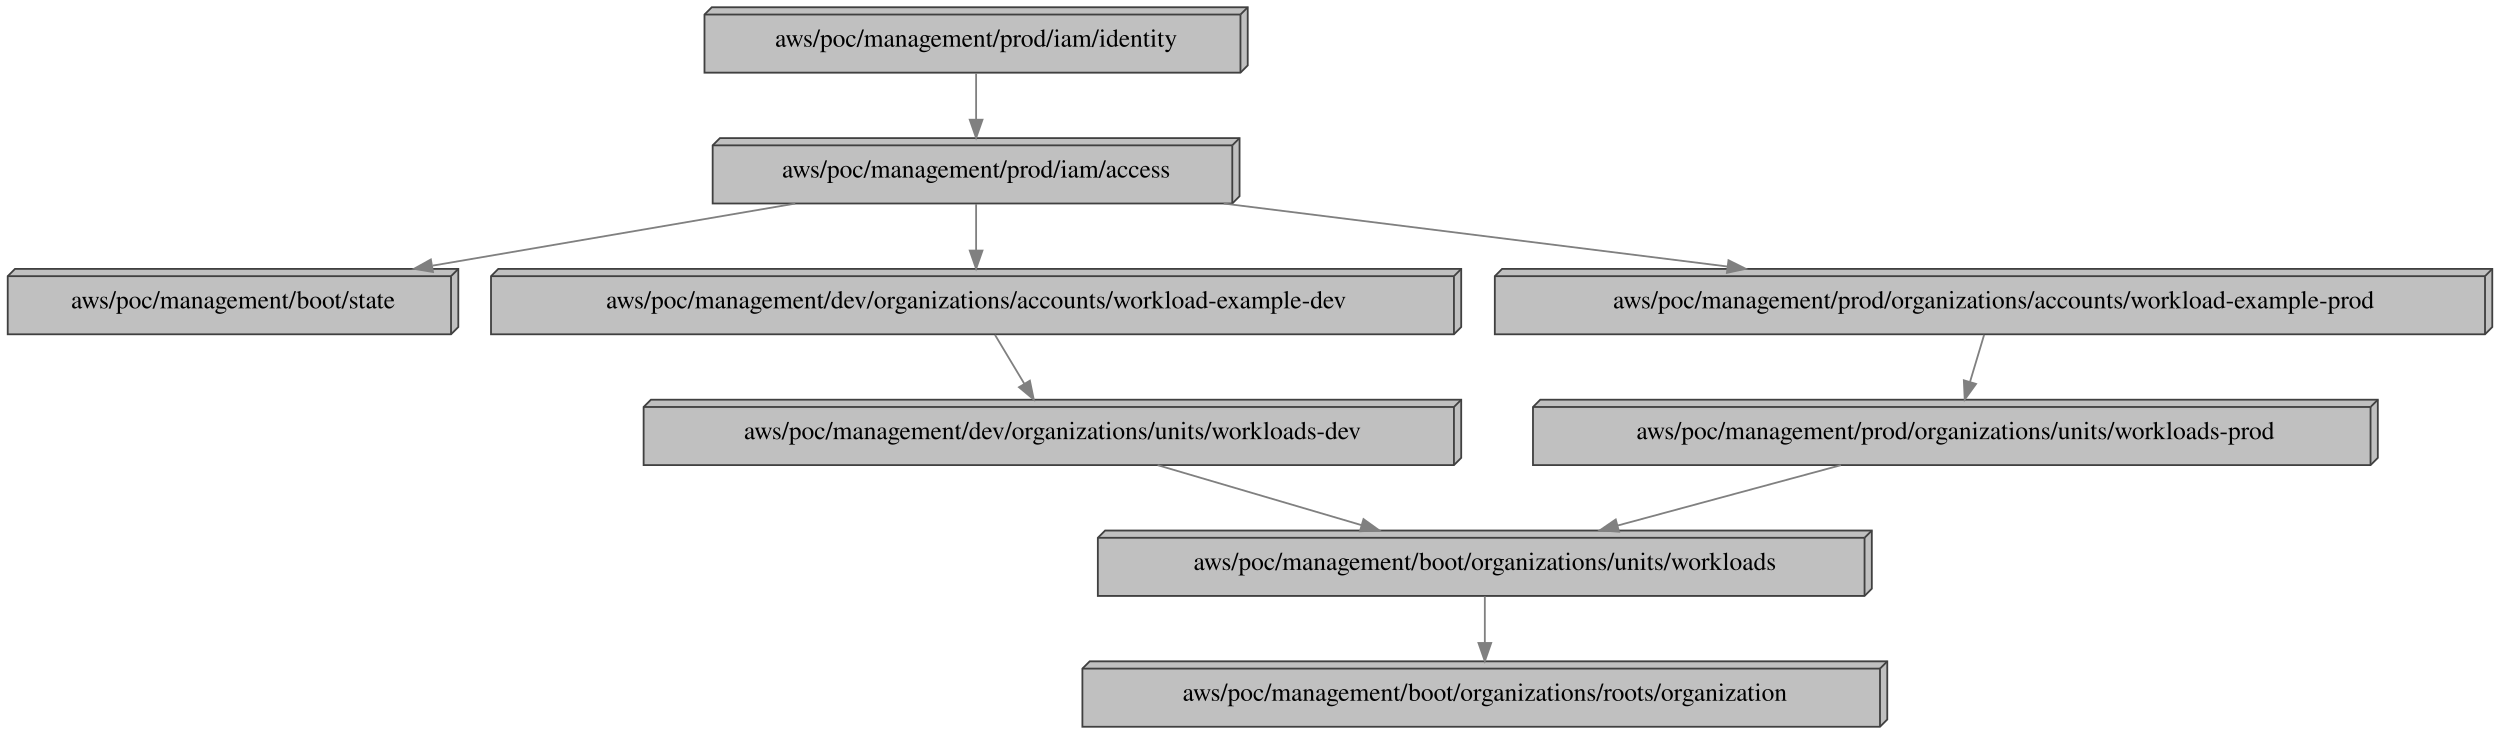
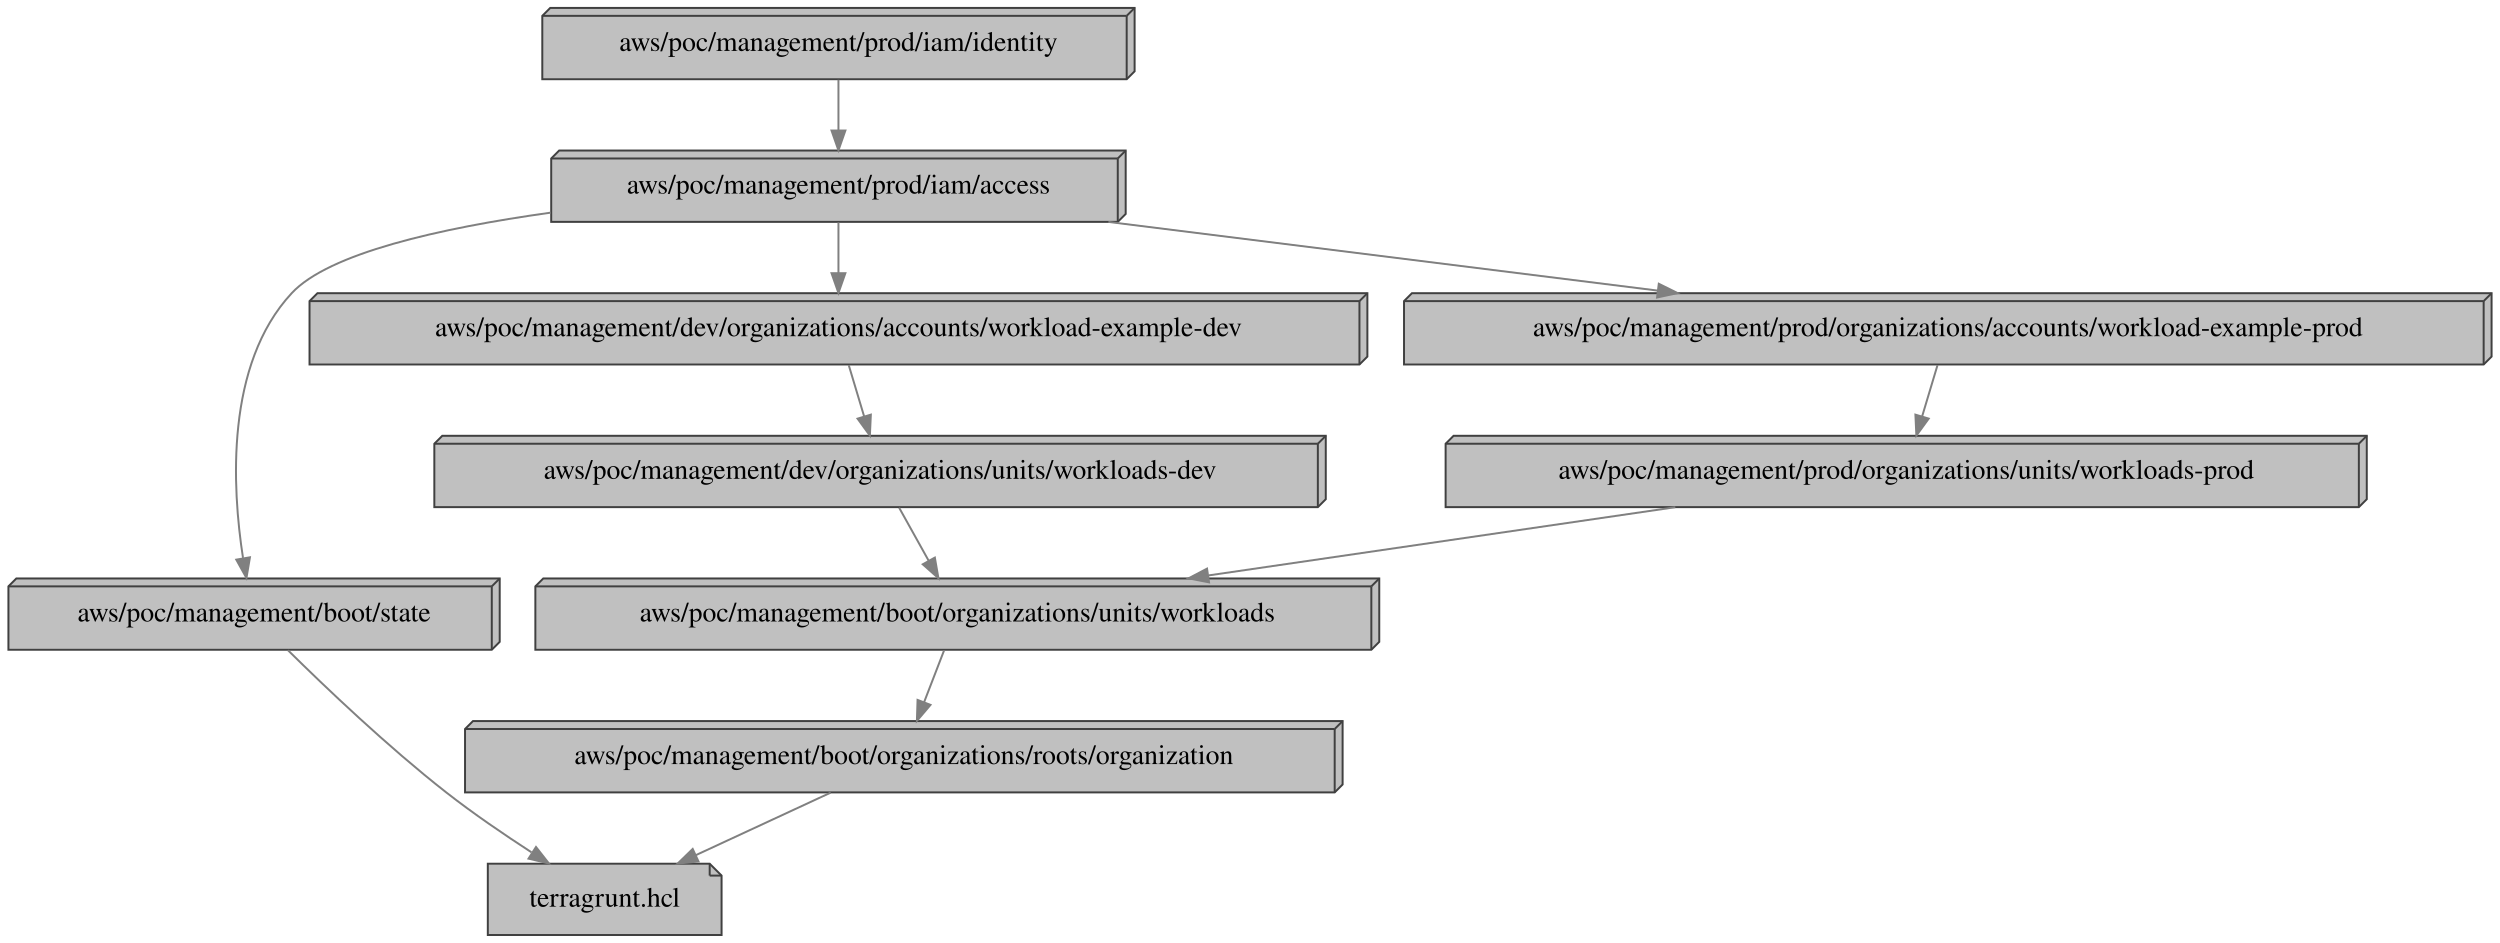
- <svg xmlns="http://www.w3.org/2000/svg" width="1376pt" height="404pt" viewBox="0.00 0.00 1375.50 404.00">
-   <g id="graph0" class="graph" transform="scale(1 1) rotate(0) translate(4 400)">
-     <polygon fill="transparent" stroke="transparent" points="-4,4 -4,-400 1371.5,-400 1371.5,4 -4,4" />
+ <svg xmlns="http://www.w3.org/2000/svg" width="1262pt" height="476pt" viewBox="0.00 0.00 1261.50 476.00">
+   <g id="graph0" class="graph" transform="scale(1 1) rotate(0) translate(4 472)">
+     <polygon fill="transparent" stroke="transparent" points="-4,4 -4,-472 1257.5,-472 1257.5,4 -4,4" />
    <g id="node1" class="node">
-       <polygon fill="#c0c0c0" stroke="#404040" points="1034.5,-36 595.5,-36 591.5,-32 591.5,0 1030.5,0 1034.5,-4 1034.5,-36" />
-       <polyline fill="none" stroke="#404040" points="1030.5,-32 591.5,-32 " />
-       <polyline fill="none" stroke="#404040" points="1030.5,-32 1030.5,0 " />
-       <polyline fill="none" stroke="#404040" points="1030.5,-32 1034.5,-36 " />
-       <text text-anchor="middle" x="813" y="-14.3" font-family="Times,serif" font-size="14.00">aws/poc/management/boot/organizations/roots/organization</text>
+       <polygon fill="#c0c0c0" stroke="#404040" points="354,-36 242,-36 242,0 360,0 360,-30 354,-36" />
+       <polyline fill="none" stroke="#404040" points="354,-36 354,-30 " />
+       <polyline fill="none" stroke="#404040" points="360,-30 354,-30 " />
+       <text text-anchor="middle" x="301" y="-14.3" font-family="Times,serif" font-size="14.00">terragrunt.hcl</text>
    </g>
    <g id="node2" class="node">
-       <polygon fill="#c0c0c0" stroke="#404040" points="1026,-108 604,-108 600,-104 600,-72 1022,-72 1026,-76 1026,-108" />
-       <polyline fill="none" stroke="#404040" points="1022,-104 600,-104 " />
-       <polyline fill="none" stroke="#404040" points="1022,-104 1022,-72 " />
-       <polyline fill="none" stroke="#404040" points="1022,-104 1026,-108 " />
-       <text text-anchor="middle" x="813" y="-86.3" font-family="Times,serif" font-size="14.00">aws/poc/management/boot/organizations/units/workloads</text>
+       <polygon fill="#c0c0c0" stroke="#404040" points="673.5,-108 234.5,-108 230.5,-104 230.5,-72 669.5,-72 673.5,-76 673.5,-108" />
+       <polyline fill="none" stroke="#404040" points="669.5,-104 230.5,-104 " />
+       <polyline fill="none" stroke="#404040" points="669.5,-104 669.5,-72 " />
+       <polyline fill="none" stroke="#404040" points="669.5,-104 673.5,-108 " />
+       <text text-anchor="middle" x="452" y="-86.3" font-family="Times,serif" font-size="14.00">aws/poc/management/boot/organizations/roots/organization</text>
    </g>
    <g id="edge1" class="edge">
-       <path fill="none" stroke="#808080" d="M813,-71.7C813,-63.98 813,-54.71 813,-46.11" />
-       <polygon fill="#808080" stroke="#808080" points="816.5,-46.1 813,-36.1 809.5,-46.1 816.5,-46.1" />
+       <path fill="none" stroke="#808080" d="M415.06,-71.88C394.51,-62.35 368.75,-50.41 346.91,-40.28" />
+       <polygon fill="#808080" stroke="#808080" points="348.36,-37.1 337.82,-36.07 345.42,-43.45 348.36,-37.1" />
    </g>
    <g id="node3" class="node">
-       <polygon fill="#c0c0c0" stroke="#404040" points="248,-252 4,-252 0,-248 0,-216 244,-216 248,-220 248,-252" />
-       <polyline fill="none" stroke="#404040" points="244,-248 0,-248 " />
-       <polyline fill="none" stroke="#404040" points="244,-248 244,-216 " />
-       <polyline fill="none" stroke="#404040" points="244,-248 248,-252 " />
-       <text text-anchor="middle" x="124" y="-230.3" font-family="Times,serif" font-size="14.00">aws/poc/management/boot/state</text>
+       <polygon fill="#c0c0c0" stroke="#404040" points="692,-180 270,-180 266,-176 266,-144 688,-144 692,-148 692,-180" />
+       <polyline fill="none" stroke="#404040" points="688,-176 266,-176 " />
+       <polyline fill="none" stroke="#404040" points="688,-176 688,-144 " />
+       <polyline fill="none" stroke="#404040" points="688,-176 692,-180 " />
+       <text text-anchor="middle" x="479" y="-158.3" font-family="Times,serif" font-size="14.00">aws/poc/management/boot/organizations/units/workloads</text>
+     </g>
+     <g id="edge2" class="edge">
+       <path fill="none" stroke="#808080" d="M472.33,-143.7C469.29,-135.81 465.62,-126.3 462.24,-117.55" />
+       <polygon fill="#808080" stroke="#808080" points="465.46,-116.17 458.6,-108.1 458.93,-118.69 465.46,-116.17" />
    </g>
    <g id="node4" class="node">
-       <polygon fill="#c0c0c0" stroke="#404040" points="800,-252 270,-252 266,-248 266,-216 796,-216 800,-220 800,-252" />
-       <polyline fill="none" stroke="#404040" points="796,-248 266,-248 " />
-       <polyline fill="none" stroke="#404040" points="796,-248 796,-216 " />
-       <polyline fill="none" stroke="#404040" points="796,-248 800,-252 " />
-       <text text-anchor="middle" x="533" y="-230.3" font-family="Times,serif" font-size="14.00">aws/poc/management/dev/organizations/accounts/workload-example-dev</text>
+       <polygon fill="#c0c0c0" stroke="#404040" points="248,-180 4,-180 0,-176 0,-144 244,-144 248,-148 248,-180" />
+       <polyline fill="none" stroke="#404040" points="244,-176 0,-176 " />
+       <polyline fill="none" stroke="#404040" points="244,-176 244,-144 " />
+       <polyline fill="none" stroke="#404040" points="244,-176 248,-180 " />
+       <text text-anchor="middle" x="124" y="-158.3" font-family="Times,serif" font-size="14.00">aws/poc/management/boot/state</text>
+     </g>
+     <g id="edge3" class="edge">
+       <path fill="none" stroke="#808080" d="M141.14,-143.73C159.97,-125.12 191.48,-95.09 221,-72 234.56,-61.39 250.22,-50.71 264.06,-41.74" />
+       <polygon fill="#808080" stroke="#808080" points="266.32,-44.45 272.85,-36.12 262.54,-38.56 266.32,-44.45" />
    </g>
    <g id="node5" class="node">
-       <polygon fill="#c0c0c0" stroke="#404040" points="800,-180 354,-180 350,-176 350,-144 796,-144 800,-148 800,-180" />
-       <polyline fill="none" stroke="#404040" points="796,-176 350,-176 " />
-       <polyline fill="none" stroke="#404040" points="796,-176 796,-144 " />
-       <polyline fill="none" stroke="#404040" points="796,-176 800,-180 " />
-       <text text-anchor="middle" x="575" y="-158.3" font-family="Times,serif" font-size="14.00">aws/poc/management/dev/organizations/units/workloads-dev</text>
-     </g>
-     <g id="edge2" class="edge">
-       <path fill="none" stroke="#808080" d="M543.38,-215.7C548.26,-207.56 554.19,-197.69 559.58,-188.7" />
-       <polygon fill="#808080" stroke="#808080" points="562.59,-190.48 564.74,-180.1 556.59,-186.88 562.59,-190.48" />
-     </g>
-     <g id="edge3" class="edge">
-       <path fill="none" stroke="#808080" d="M632.92,-143.97C666.75,-134.01 709.62,-121.41 745.04,-110.99" />
-       <polygon fill="#808080" stroke="#808080" points="746.22,-114.29 754.82,-108.11 744.24,-107.57 746.22,-114.29" />
+       <polygon fill="#c0c0c0" stroke="#404040" points="686,-324 156,-324 152,-320 152,-288 682,-288 686,-292 686,-324" />
+       <polyline fill="none" stroke="#404040" points="682,-320 152,-320 " />
+       <polyline fill="none" stroke="#404040" points="682,-320 682,-288 " />
+       <polyline fill="none" stroke="#404040" points="682,-320 686,-324 " />
+       <text text-anchor="middle" x="419" y="-302.3" font-family="Times,serif" font-size="14.00">aws/poc/management/dev/organizations/accounts/workload-example-dev</text>
    </g>
    <g id="node6" class="node">
-       <polygon fill="#c0c0c0" stroke="#404040" points="678,-324 392,-324 388,-320 388,-288 674,-288 678,-292 678,-324" />
-       <polyline fill="none" stroke="#404040" points="674,-320 388,-320 " />
-       <polyline fill="none" stroke="#404040" points="674,-320 674,-288 " />
-       <polyline fill="none" stroke="#404040" points="674,-320 678,-324 " />
-       <text text-anchor="middle" x="533" y="-302.3" font-family="Times,serif" font-size="14.00">aws/poc/management/prod/iam/access</text>
+       <polygon fill="#c0c0c0" stroke="#404040" points="665,-252 219,-252 215,-248 215,-216 661,-216 665,-220 665,-252" />
+       <polyline fill="none" stroke="#404040" points="661,-248 215,-248 " />
+       <polyline fill="none" stroke="#404040" points="661,-248 661,-216 " />
+       <polyline fill="none" stroke="#404040" points="661,-248 665,-252 " />
+       <text text-anchor="middle" x="440" y="-230.3" font-family="Times,serif" font-size="14.00">aws/poc/management/dev/organizations/units/workloads-dev</text>
    </g>
    <g id="edge4" class="edge">
-       <path fill="none" stroke="#808080" d="M433.47,-287.97C373.11,-277.63 296,-264.44 233.86,-253.8" />
-       <polygon fill="#808080" stroke="#808080" points="234.07,-250.29 223.62,-252.05 232.89,-257.19 234.07,-250.29" />
+       <path fill="none" stroke="#808080" d="M424.19,-287.7C426.53,-279.9 429.35,-270.51 431.95,-261.83" />
+       <polygon fill="#808080" stroke="#808080" points="435.35,-262.69 434.87,-252.1 428.64,-260.68 435.35,-262.69" />
    </g>
    <g id="edge5" class="edge">
-       <path fill="none" stroke="#808080" d="M533,-287.7C533,-279.98 533,-270.71 533,-262.11" />
-       <polygon fill="#808080" stroke="#808080" points="536.5,-262.1 533,-252.1 529.5,-262.1 536.5,-262.1" />
+       <path fill="none" stroke="#808080" d="M449.64,-215.7C454.13,-207.64 459.56,-197.89 464.52,-188.98" />
+       <polygon fill="#808080" stroke="#808080" points="467.66,-190.54 469.47,-180.1 461.55,-187.14 467.66,-190.54" />
    </g>
    <g id="node7" class="node">
-       <polygon fill="#c0c0c0" stroke="#404040" points="1367.5,-252 822.5,-252 818.5,-248 818.5,-216 1363.5,-216 1367.5,-220 1367.5,-252" />
-       <polyline fill="none" stroke="#404040" points="1363.5,-248 818.5,-248 " />
-       <polyline fill="none" stroke="#404040" points="1363.5,-248 1363.5,-216 " />
-       <polyline fill="none" stroke="#404040" points="1363.5,-248 1367.5,-252 " />
-       <text text-anchor="middle" x="1093" y="-230.3" font-family="Times,serif" font-size="14.00">aws/poc/management/prod/organizations/accounts/workload-example-prod</text>
+       <polygon fill="#c0c0c0" stroke="#404040" points="564,-396 278,-396 274,-392 274,-360 560,-360 564,-364 564,-396" />
+       <polyline fill="none" stroke="#404040" points="560,-392 274,-392 " />
+       <polyline fill="none" stroke="#404040" points="560,-392 560,-360 " />
+       <polyline fill="none" stroke="#404040" points="560,-392 564,-396 " />
+       <text text-anchor="middle" x="419" y="-374.3" font-family="Times,serif" font-size="14.00">aws/poc/management/prod/iam/access</text>
    </g>
    <g id="edge6" class="edge">
-       <path fill="none" stroke="#808080" d="M669.28,-287.97C753.2,-277.47 860.77,-264.03 946.52,-253.31" />
-       <polygon fill="#808080" stroke="#808080" points="947.11,-256.76 956.6,-252.05 946.24,-249.82 947.11,-256.76" />
+       <path fill="none" stroke="#808080" d="M273.68,-364.65C217.26,-356.76 161.69,-344.1 143,-324 109.47,-287.96 112.89,-226.01 118.42,-190.38" />
+       <polygon fill="#808080" stroke="#808080" points="121.92,-190.67 120.16,-180.23 115.02,-189.49 121.92,-190.67" />
+     </g>
+     <g id="edge7" class="edge">
+       <path fill="none" stroke="#808080" d="M419,-359.7C419,-351.98 419,-342.71 419,-334.11" />
+       <polygon fill="#808080" stroke="#808080" points="422.5,-334.1 419,-324.1 415.5,-334.1 422.5,-334.1" />
+     </g>
+     <g id="node8" class="node">
+       <polygon fill="#c0c0c0" stroke="#404040" points="1253.5,-324 708.5,-324 704.5,-320 704.5,-288 1249.5,-288 1253.5,-292 1253.5,-324" />
+       <polyline fill="none" stroke="#404040" points="1249.5,-320 704.5,-320 " />
+       <polyline fill="none" stroke="#404040" points="1249.5,-320 1249.5,-288 " />
+       <polyline fill="none" stroke="#404040" points="1249.5,-320 1253.5,-324 " />
+       <text text-anchor="middle" x="979" y="-302.3" font-family="Times,serif" font-size="14.00">aws/poc/management/prod/organizations/accounts/workload-example-prod</text>
+     </g>
+     <g id="edge8" class="edge">
+       <path fill="none" stroke="#808080" d="M555.28,-359.97C639.2,-349.47 746.77,-336.03 832.52,-325.31" />
+       <polygon fill="#808080" stroke="#808080" points="833.11,-328.76 842.6,-324.05 832.24,-321.82 833.11,-328.76" />
+     </g>
+     <g id="node10" class="node">
+       <polygon fill="#c0c0c0" stroke="#404040" points="1190.5,-252 729.5,-252 725.5,-248 725.5,-216 1186.5,-216 1190.5,-220 1190.5,-252" />
+       <polyline fill="none" stroke="#404040" points="1186.5,-248 725.5,-248 " />
+       <polyline fill="none" stroke="#404040" points="1186.5,-248 1186.5,-216 " />
+       <polyline fill="none" stroke="#404040" points="1186.5,-248 1190.5,-252 " />
+       <text text-anchor="middle" x="958" y="-230.3" font-family="Times,serif" font-size="14.00">aws/poc/management/prod/organizations/units/workloads-prod</text>
+     </g>
+     <g id="edge10" class="edge">
+       <path fill="none" stroke="#808080" d="M973.81,-287.7C971.47,-279.9 968.65,-270.51 966.05,-261.83" />
+       <polygon fill="#808080" stroke="#808080" points="969.36,-260.68 963.13,-252.1 962.65,-262.69 969.36,-260.68" />
    </g>
    <g id="node9" class="node">
-       <polygon fill="#c0c0c0" stroke="#404040" points="1304.5,-180 843.5,-180 839.5,-176 839.5,-144 1300.5,-144 1304.5,-148 1304.5,-180" />
-       <polyline fill="none" stroke="#404040" points="1300.5,-176 839.5,-176 " />
-       <polyline fill="none" stroke="#404040" points="1300.5,-176 1300.5,-144 " />
-       <polyline fill="none" stroke="#404040" points="1300.5,-176 1304.5,-180 " />
-       <text text-anchor="middle" x="1072" y="-158.3" font-family="Times,serif" font-size="14.00">aws/poc/management/prod/organizations/units/workloads-prod</text>
-     </g>
-     <g id="edge8" class="edge">
-       <path fill="none" stroke="#808080" d="M1087.81,-215.7C1085.47,-207.9 1082.65,-198.51 1080.05,-189.83" />
-       <polygon fill="#808080" stroke="#808080" points="1083.36,-188.68 1077.13,-180.1 1076.65,-190.69 1083.36,-188.68" />
-     </g>
-     <g id="node8" class="node">
-       <polygon fill="#c0c0c0" stroke="#404040" points="682.5,-396 387.5,-396 383.5,-392 383.5,-360 678.5,-360 682.5,-364 682.5,-396" />
-       <polyline fill="none" stroke="#404040" points="678.5,-392 383.5,-392 " />
-       <polyline fill="none" stroke="#404040" points="678.5,-392 678.5,-360 " />
-       <polyline fill="none" stroke="#404040" points="678.5,-392 682.5,-396 " />
-       <text text-anchor="middle" x="533" y="-374.3" font-family="Times,serif" font-size="14.00">aws/poc/management/prod/iam/identity</text>
-     </g>
-     <g id="edge7" class="edge">
-       <path fill="none" stroke="#808080" d="M533,-359.7C533,-351.98 533,-342.71 533,-334.11" />
-       <polygon fill="#808080" stroke="#808080" points="536.5,-334.1 533,-324.1 529.5,-334.1 536.5,-334.1" />
+       <polygon fill="#c0c0c0" stroke="#404040" points="568.5,-468 273.5,-468 269.5,-464 269.5,-432 564.5,-432 568.5,-436 568.5,-468" />
+       <polyline fill="none" stroke="#404040" points="564.5,-464 269.5,-464 " />
+       <polyline fill="none" stroke="#404040" points="564.5,-464 564.5,-432 " />
+       <polyline fill="none" stroke="#404040" points="564.5,-464 568.5,-468 " />
+       <text text-anchor="middle" x="419" y="-446.3" font-family="Times,serif" font-size="14.00">aws/poc/management/prod/iam/identity</text>
    </g>
    <g id="edge9" class="edge">
-       <path fill="none" stroke="#808080" d="M1008.97,-143.97C971.84,-133.93 924.7,-121.19 885.97,-110.72" />
-       <polygon fill="#808080" stroke="#808080" points="886.88,-107.34 876.31,-108.11 885.05,-114.1 886.88,-107.34" />
+       <path fill="none" stroke="#808080" d="M419,-431.7C419,-423.98 419,-414.71 419,-406.11" />
+       <polygon fill="#808080" stroke="#808080" points="422.5,-406.1 419,-396.1 415.5,-406.1 422.5,-406.1" />
+     </g>
+     <g id="edge11" class="edge">
+       <path fill="none" stroke="#808080" d="M841.44,-215.97C770.16,-205.55 678.95,-192.22 605.86,-181.54" />
+       <polygon fill="#808080" stroke="#808080" points="606.07,-178.03 595.67,-180.05 605.06,-184.96 606.07,-178.03" />
    </g>
  </g>
</svg>
